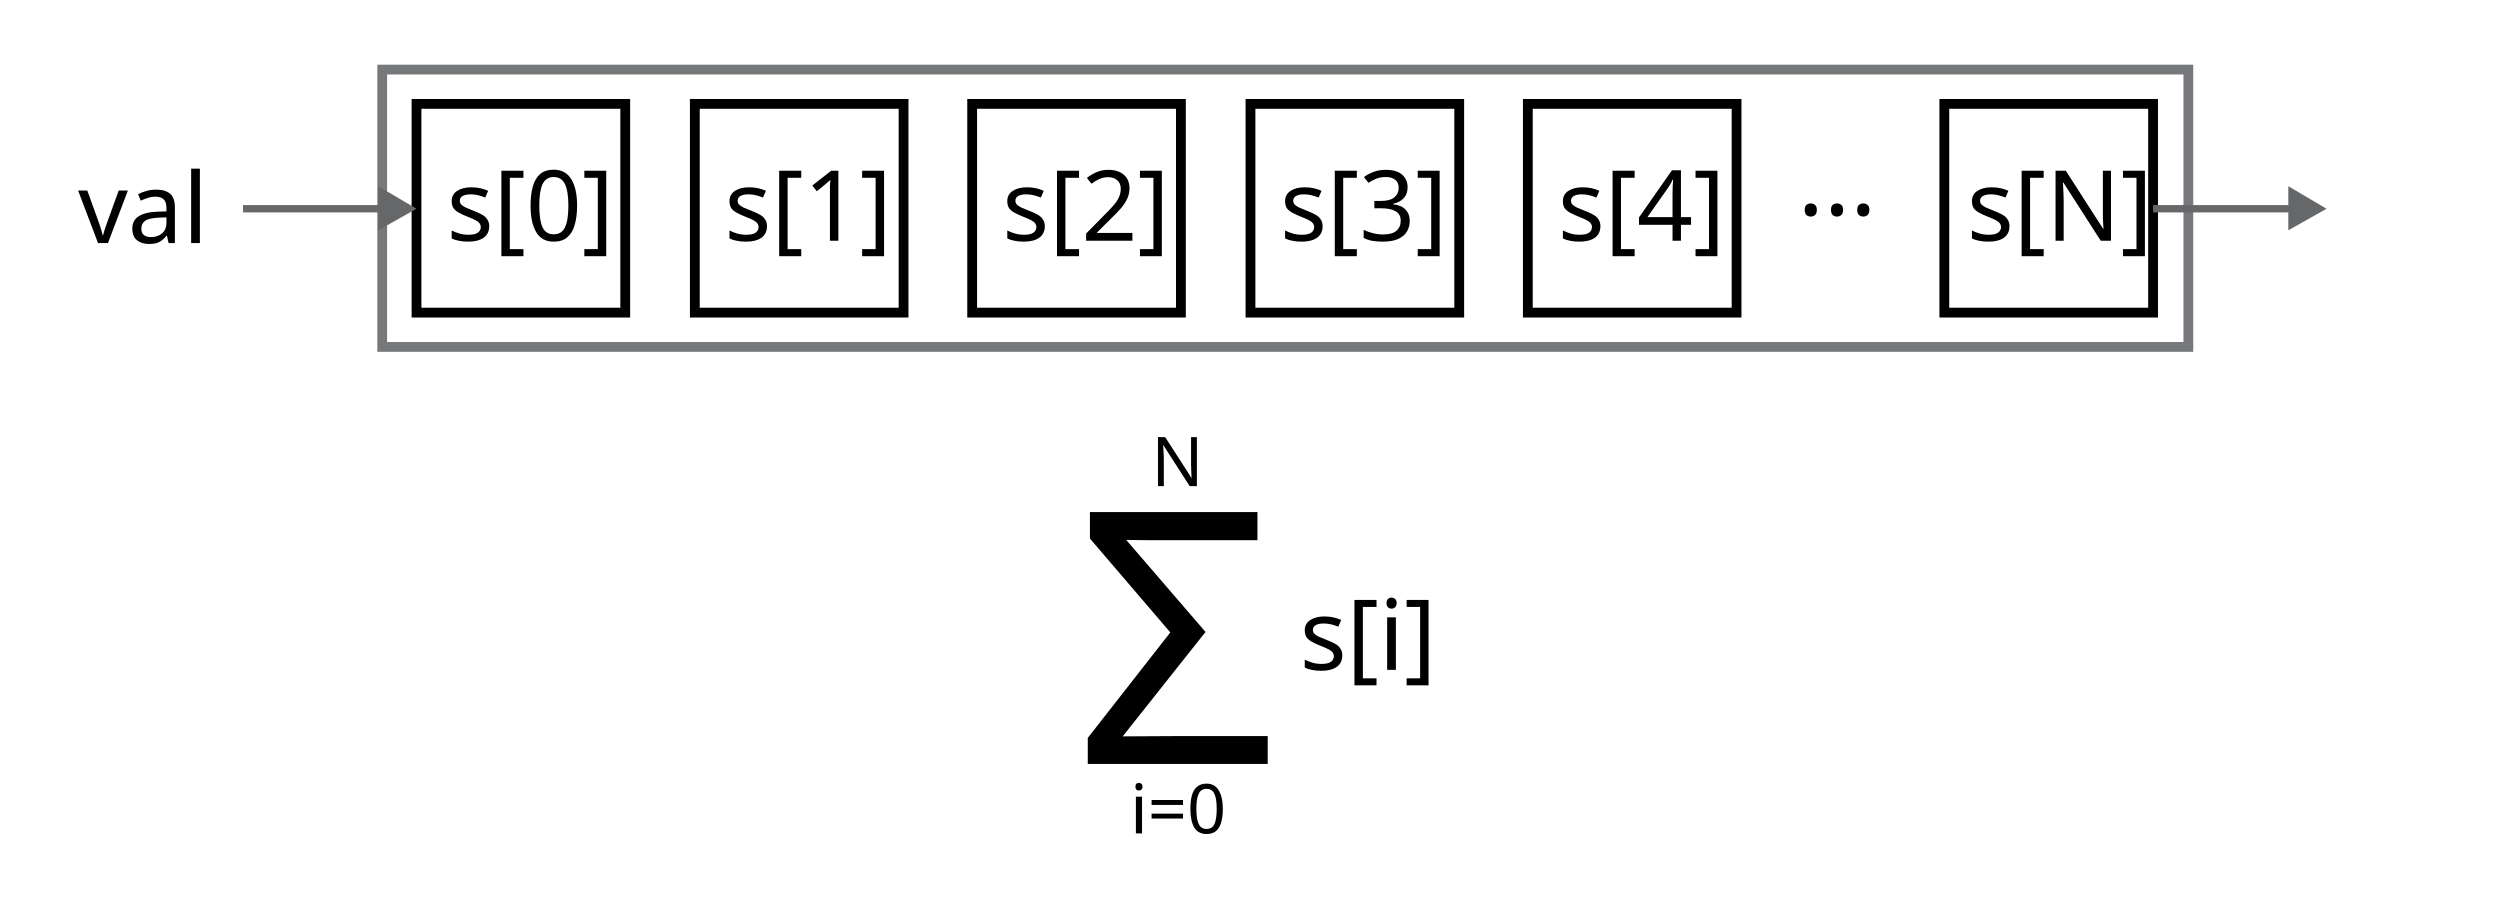
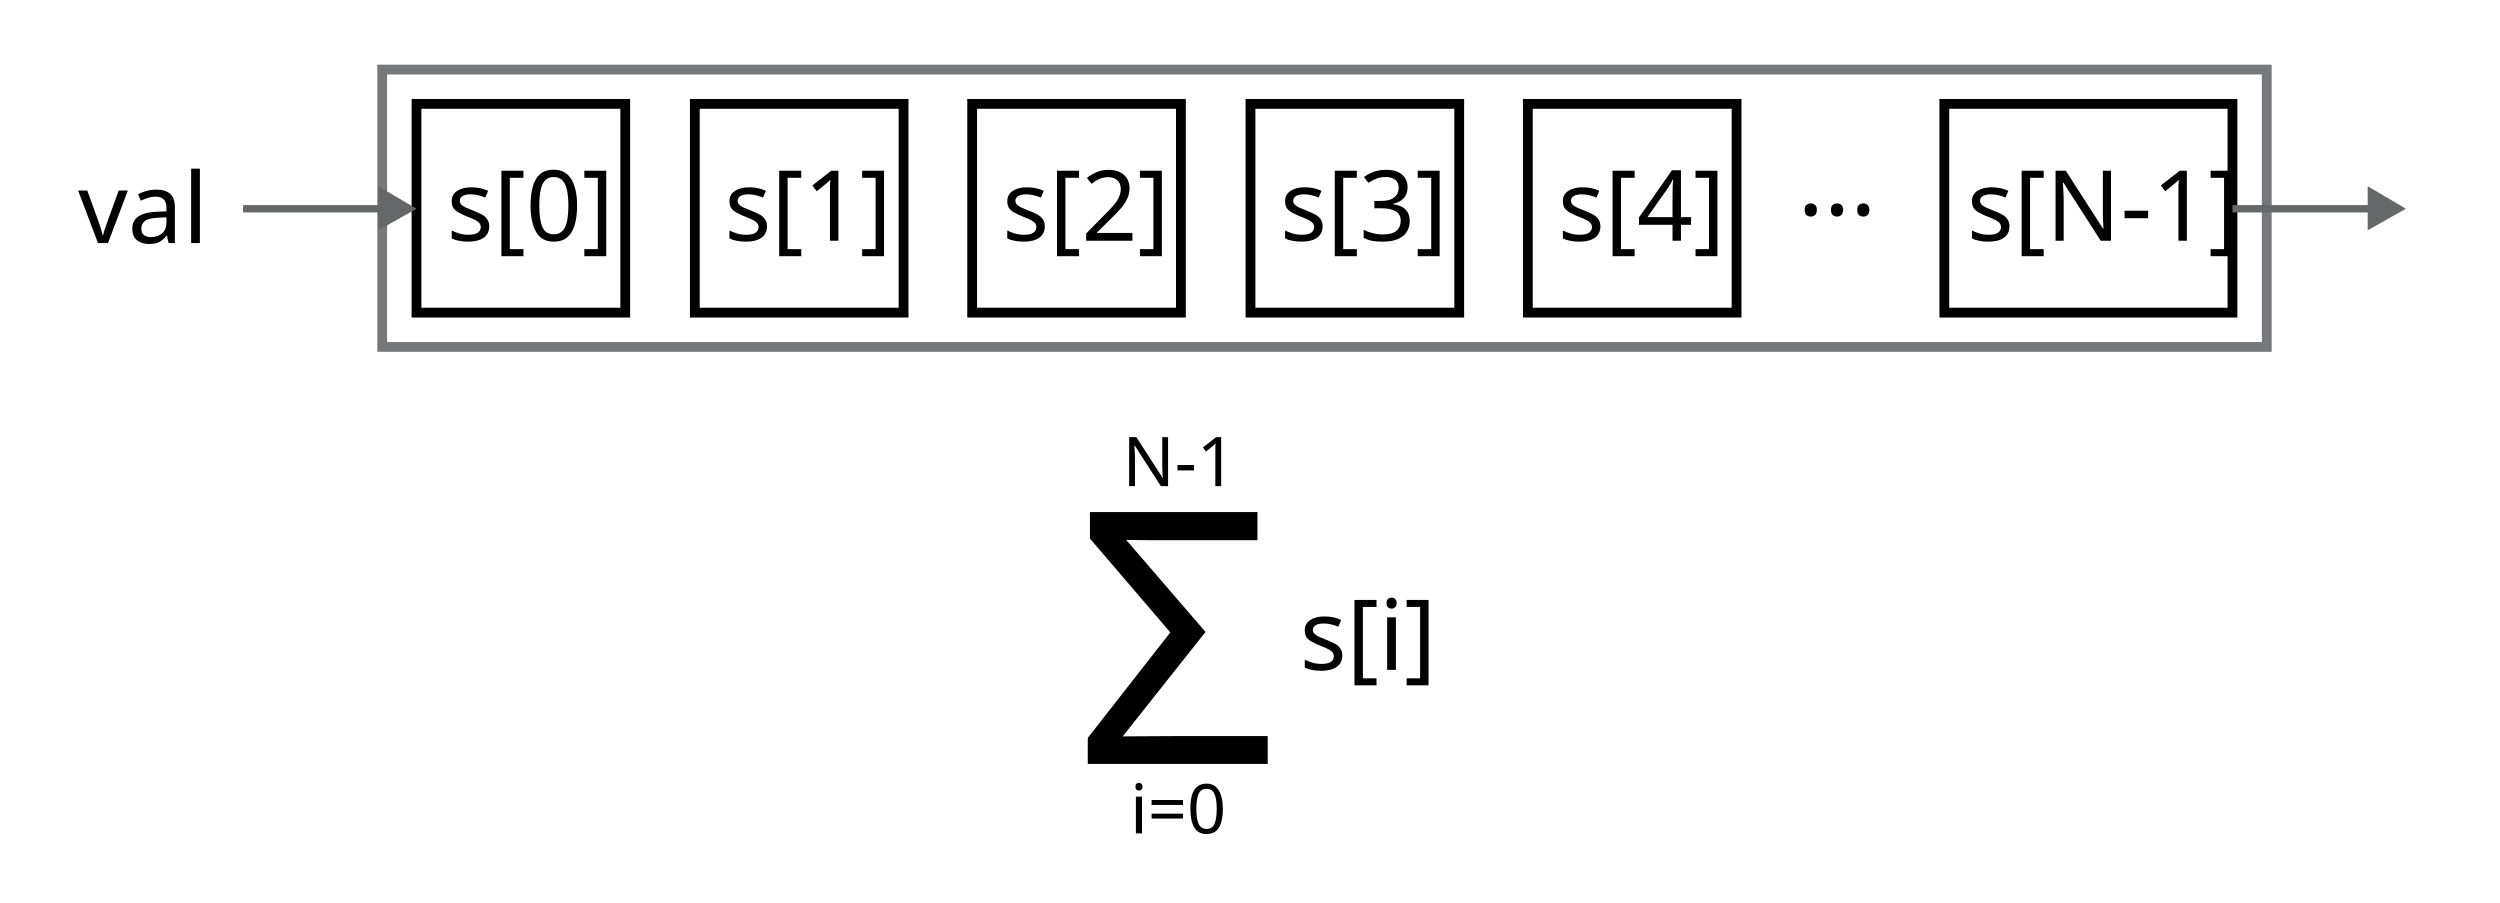
<svg xmlns="http://www.w3.org/2000/svg" version="1.1" id="Layer_1" x="0px" y="0px" viewBox="0 0 255.1 92.1" style="enable-background:new 0 0 255.1 92.1;" xml:space="preserve">
  <style type="text/css">
	.st0{fill:none;stroke:#000000;stroke-miterlimit:10;}
	.st1{font-family:'Roboto-Light';}
	.st2{font-size:10px;}
	.st3{font-family:'Roboto-Bold';}
	.st4{fill:none;stroke:#77787B;stroke-miterlimit:10;}
	.st5{fill:none;}
	.st6{font-size:7px;}
	.st7{font-family:'Roboto-Regular';}
	.st8{font-size:36px;}
	.st9{fill:none;stroke:#666769;stroke-width:0.75;stroke-miterlimit:10;}
	.st10{fill:#666769;}
</style>
  <rect x="42.5" y="10.6" class="st0" width="21.3" height="21.3" />
  <text transform="matrix(1 0 0 1 45.5758 24.5646)" class="st1 st2">s[0]</text>
  <text transform="matrix(1 0 0 1 7.9698 24.8032)" class="st1 st2">val</text>
  <rect x="70.9" y="10.6" class="st0" width="21.3" height="21.3" />
  <text transform="matrix(1 0 0 1 73.9222 24.5646)" class="st1 st2">s[1]</text>
  <rect x="99.2" y="10.6" class="st0" width="21.3" height="21.3" />
  <text transform="matrix(1 0 0 1 102.2687 24.5646)" class="st1 st2">s[2]</text>
  <rect x="127.6" y="10.6" class="st0" width="21.3" height="21.3" />
  <text transform="matrix(1 0 0 1 130.6152 24.5646)" class="st1 st2">s[3]</text>
  <rect x="155.9" y="10.6" class="st0" width="21.3" height="21.3" />
  <text transform="matrix(1 0 0 1 158.9616 24.5646)" class="st1 st2">s[4]</text>
-   <rect x="198.4" y="10.6" class="st0" width="21.3" height="21.3" />
-   <text transform="matrix(1 0 0 1 200.7025 24.5646)" class="st1 st2">s[N]</text>
+   <rect x="198.4" y="10.6" class="st0" width="29.4" height="21.3" />
+   <text transform="matrix(1 0 0 1 200.7025 24.5646)" class="st1 st2">s[N-1]</text>
  <text transform="matrix(1 0 0 1 183.4374 21.9596)" class="st3 st2">...</text>
-   <rect x="39" y="7.1" class="st4" width="184.3" height="28.3" />
+   <rect x="39" y="7.1" class="st4" width="192.3" height="28.3" />
  <g>
    <path class="st5" d="M138.2,31.9" />
  </g>
  <g>
    <path class="st5" d="M109.8,31.9" />
  </g>
  <g>
    <path class="st5" d="M81.5,31.9" />
  </g>
  <g>
    <path class="st5" d="M53.1,31.9" />
  </g>
  <g>
    <path class="st5" d="M166.5,31.9" />
  </g>
  <g>
    <path class="st5" d="M209.1,31.9" />
  </g>
  <text transform="matrix(1 0 0 1 115.3136 85.0395)" class="st1 st6">i=0</text>
-   <text transform="matrix(1 0 0 1 117.4894 49.6065)" class="st1 st6">N</text>
+   <text transform="matrix(1 0 0 1 114.5487 49.6065)" class="st1 st6">N-1</text>
  <text transform="matrix(1 0 0 1 109.7001 77.9528)" class="st7 st8">Σ</text>
  <g>
    <g>
      <line class="st9" x1="24.8" y1="21.3" x2="39.3" y2="21.3" />
      <g>
        <polygon class="st10" points="38.6,23.5 42.5,21.3 38.6,19    " />
      </g>
    </g>
  </g>
  <g>
    <g>
-       <line class="st9" x1="219.7" y1="21.3" x2="234.2" y2="21.3" />
+       <line class="st9" x1="227.8" y1="21.3" x2="242.3" y2="21.3" />
      <g>
-         <polygon class="st10" points="233.5,23.5 237.4,21.3 233.5,19    " />
+         <polygon class="st10" points="241.6,23.5 245.5,21.3 241.6,19    " />
      </g>
    </g>
  </g>
  <g>
    <g>
      <text transform="matrix(1 0 0 1 132.6238 68.355)" class="st1 st2">s[i]</text>
    </g>
  </g>
</svg>
